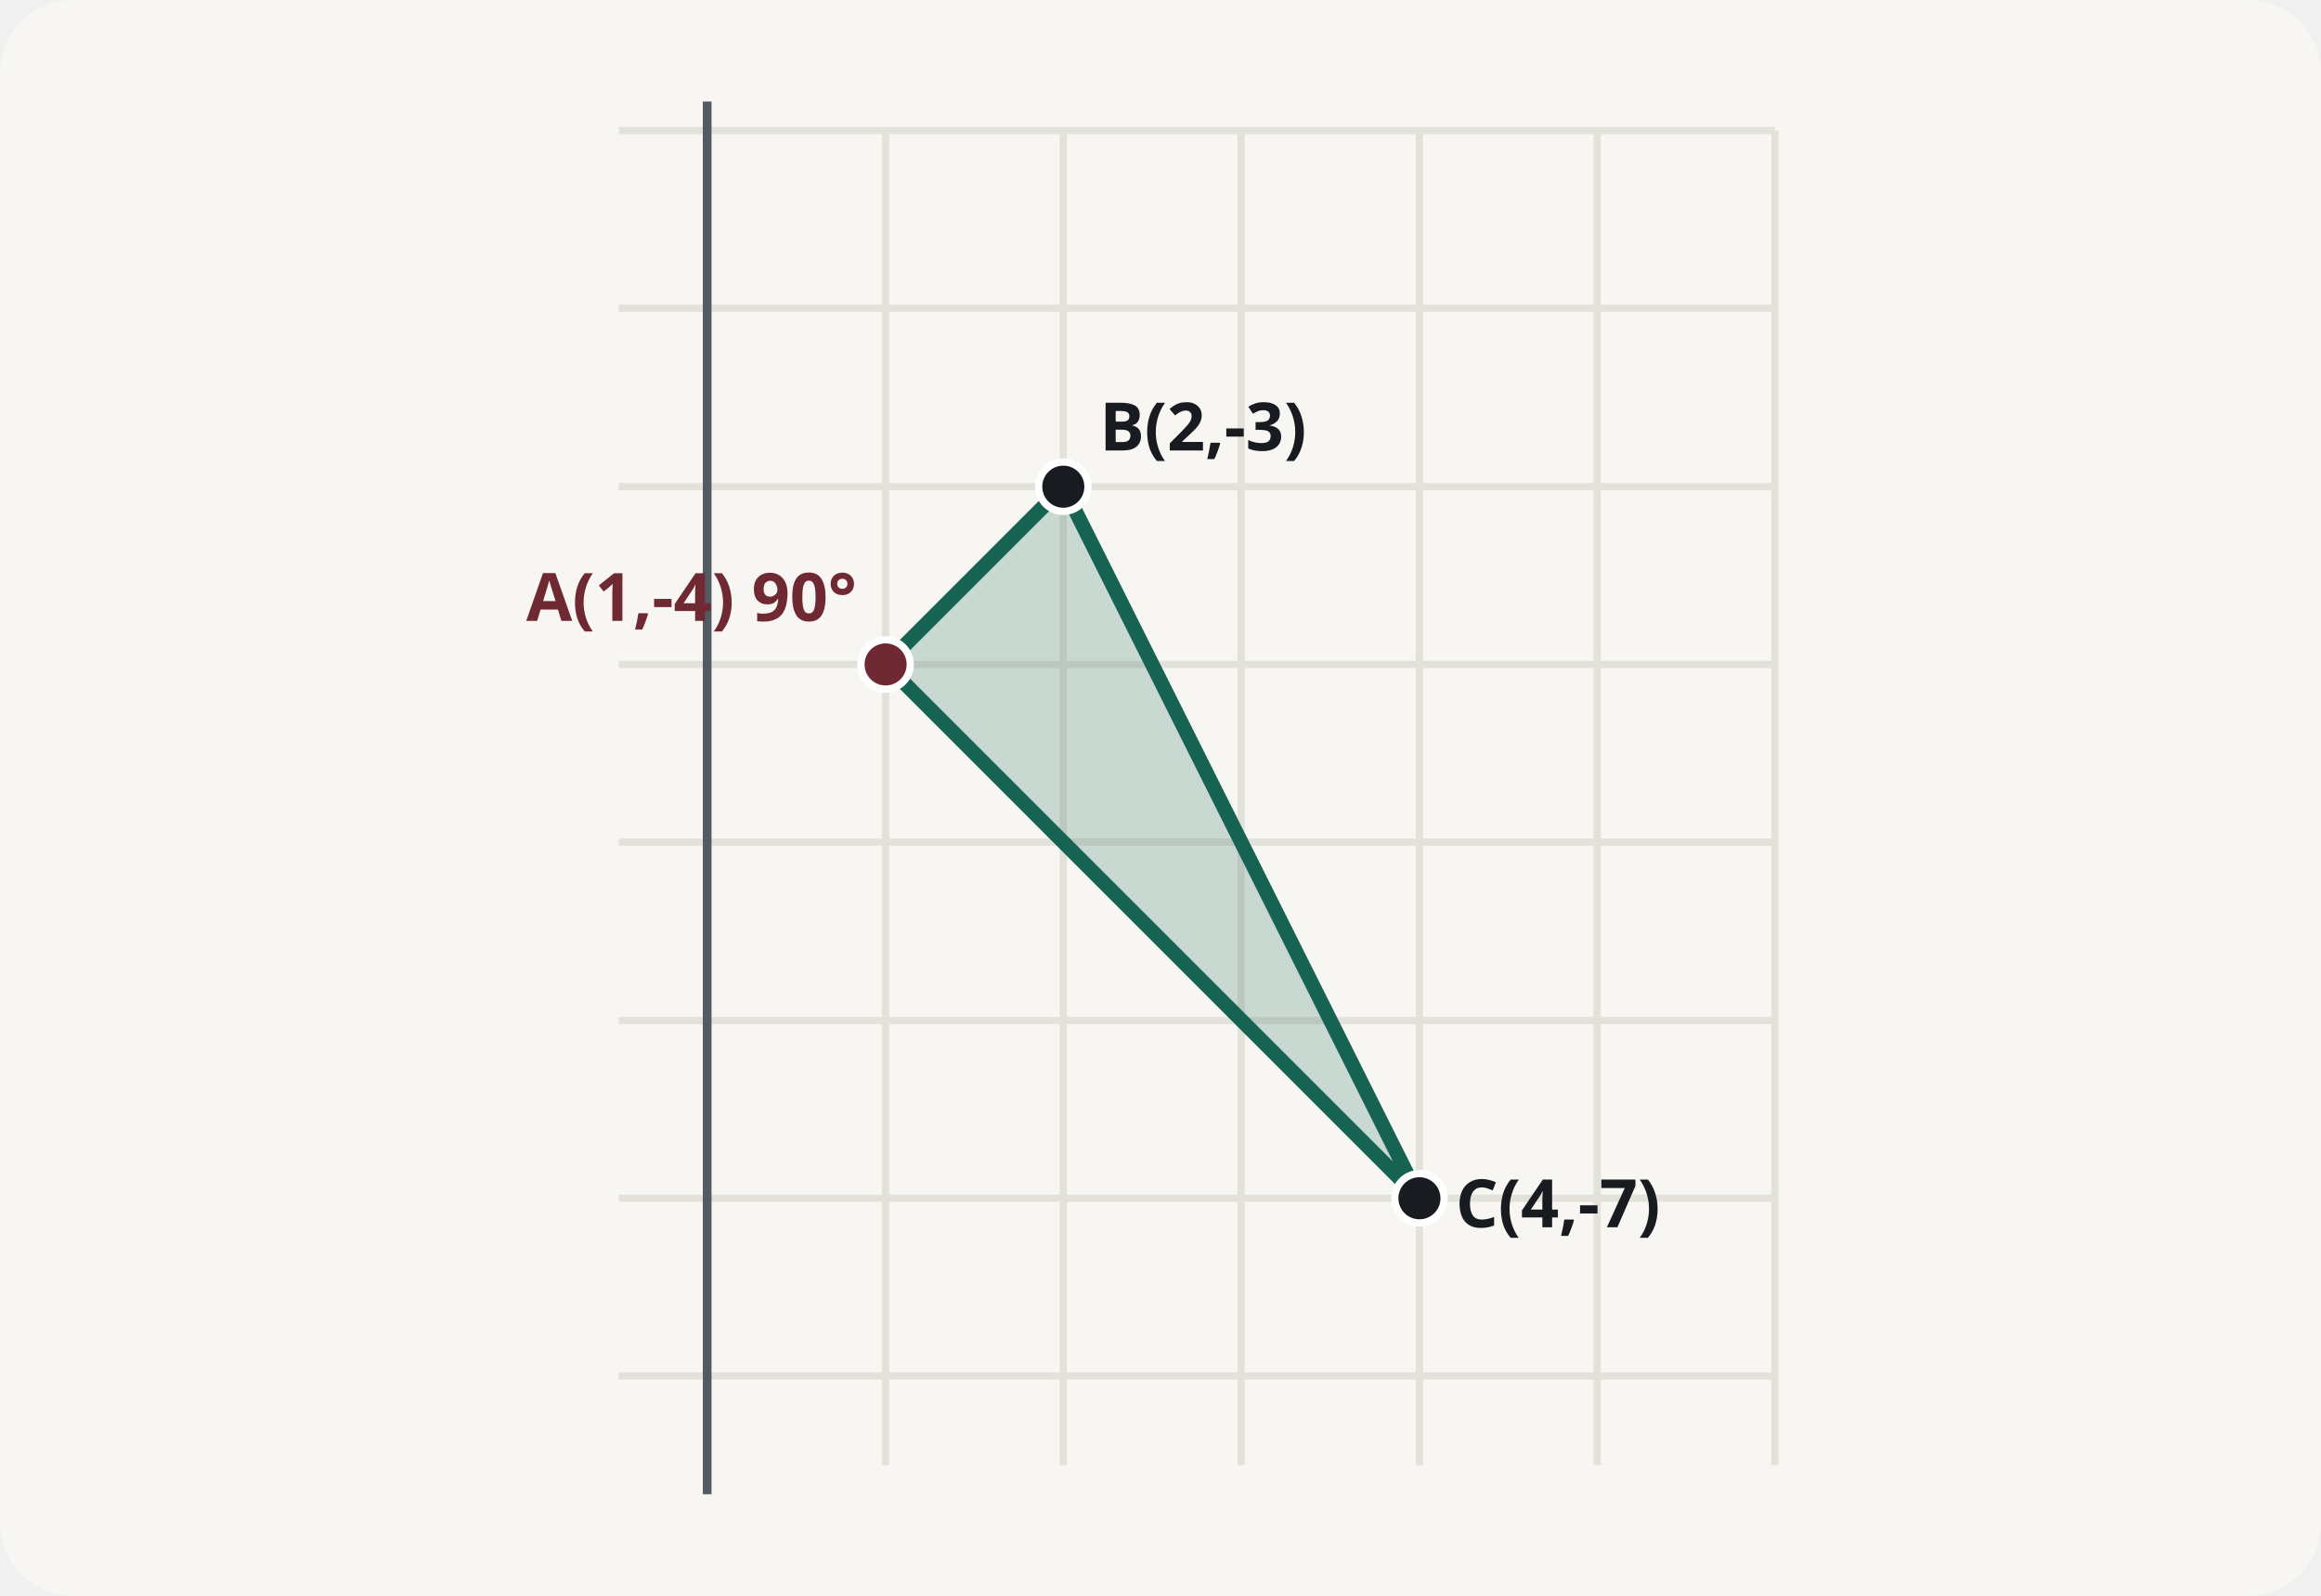
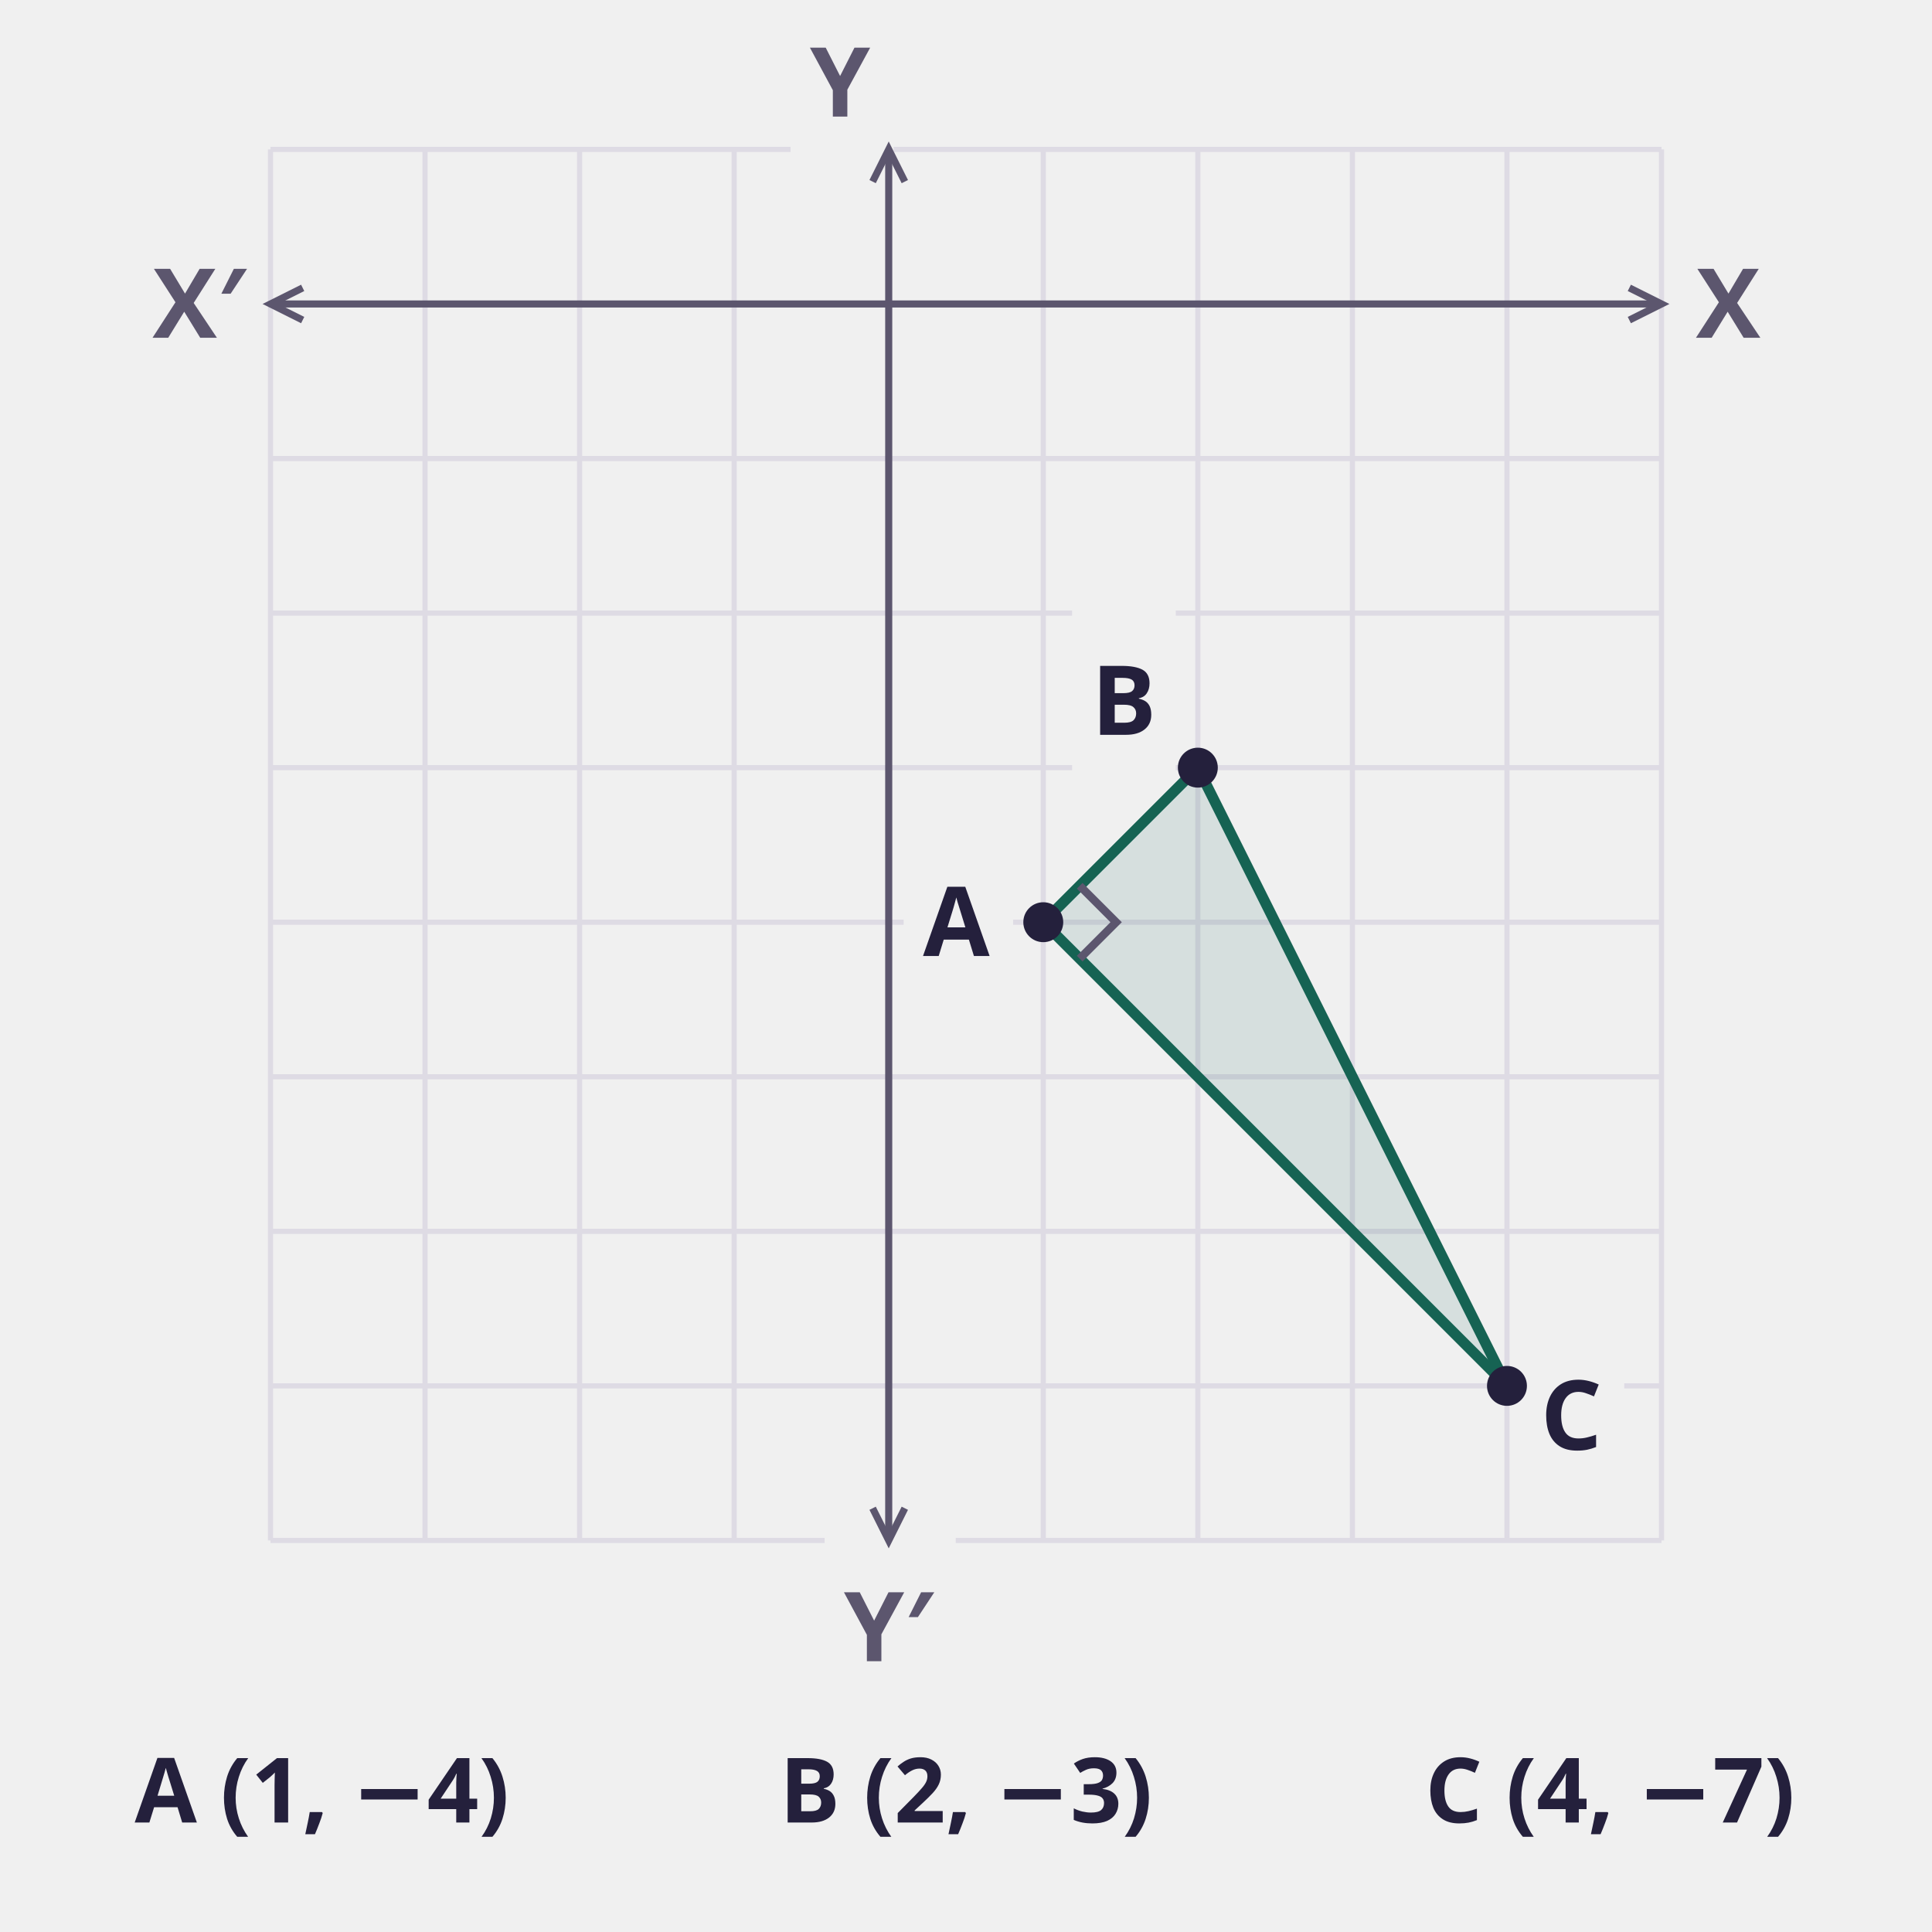
- <svg xmlns="http://www.w3.org/2000/svg" viewBox="0 0 320 220" role="img" aria-labelledby="t desc">
-   <rect width="320" height="220" rx="10" fill="#F7F6F2" />
-   <line x1="97.5" y1="18.0" x2="97.5" y2="202.0" stroke="#E3E2DA" stroke-width="1" />
-   <line x1="122.1" y1="18.0" x2="122.1" y2="202.0" stroke="#E3E2DA" stroke-width="1" />
-   <line x1="146.6" y1="18.0" x2="146.6" y2="202.0" stroke="#E3E2DA" stroke-width="1" />
-   <line x1="171.1" y1="18.0" x2="171.1" y2="202.0" stroke="#E3E2DA" stroke-width="1" />
-   <line x1="195.7" y1="18.0" x2="195.7" y2="202.0" stroke="#E3E2DA" stroke-width="1" />
-   <line x1="220.2" y1="18.0" x2="220.2" y2="202.0" stroke="#E3E2DA" stroke-width="1" />
-   <line x1="244.7" y1="18.0" x2="244.7" y2="202.0" stroke="#E3E2DA" stroke-width="1" />
-   <line x1="85.3" y1="189.7" x2="244.7" y2="189.7" stroke="#E3E2DA" stroke-width="1" />
-   <line x1="85.3" y1="165.2" x2="244.7" y2="165.2" stroke="#E3E2DA" stroke-width="1" />
-   <line x1="85.3" y1="140.7" x2="244.7" y2="140.7" stroke="#E3E2DA" stroke-width="1" />
-   <line x1="85.3" y1="116.1" x2="244.7" y2="116.1" stroke="#E3E2DA" stroke-width="1" />
-   <line x1="85.3" y1="91.6" x2="244.7" y2="91.6" stroke="#E3E2DA" stroke-width="1" />
-   <line x1="85.3" y1="67.1" x2="244.7" y2="67.1" stroke="#E3E2DA" stroke-width="1" />
-   <line x1="85.3" y1="42.5" x2="244.7" y2="42.5" stroke="#E3E2DA" stroke-width="1" />
-   <line x1="85.3" y1="18" x2="244.7" y2="18" stroke="#E3E2DA" stroke-width="1" />
-   <line x1="97.5" y1="14.0" x2="97.5" y2="206.0" stroke="#525B62" stroke-width="1.2" />
-   <polygon points="122.1,91.6 146.6,67.1 195.7,165.2" fill="#166353" fill-opacity="0.2" stroke="#166353" stroke-width="2" stroke-linejoin="round" />
-   <circle cx="122.1" cy="91.6" r="3.4" fill="#6E2933" stroke="#FFFFFF" stroke-width="1" />
-   <text x="118.1" y="85.6" font-family="system-ui,sans-serif" font-size="9.2" font-weight="700" text-anchor="end" fill="#6E2933">A(1,-4) 90°</text>
-   <circle cx="146.6" cy="67.1" r="3.4" fill="#181B20" stroke="#FFFFFF" stroke-width="1" />
-   <text x="151.6" y="62.1" font-family="system-ui,sans-serif" font-size="9.2" font-weight="700" text-anchor="start" fill="#181B20">B(2,-3)</text>
-   <circle cx="195.7" cy="165.2" r="3.4" fill="#181B20" stroke="#FFFFFF" stroke-width="1" />
-   <text x="200.7" y="169.2" font-family="system-ui,sans-serif" font-size="9.2" font-weight="700" text-anchor="start" fill="#181B20">C(4,-7)</text>
+ <svg xmlns="http://www.w3.org/2000/svg" role="img" font-family="system-ui, sans-serif" font-weight="550" aria-labelledby="t desc" viewBox="0 0 300 300">
+   <g aria-hidden="true" stroke="#dedbe4" stroke-width=".8">
+     <line x1="42" y1="23.2" x2="42" y2="239.2" />
+     <line x1="66" y1="23.2" x2="66" y2="239.2" />
+     <line x1="90" y1="23.2" x2="90" y2="239.2" />
+     <line x1="114" y1="23.2" x2="114" y2="239.2" />
+     <line x1="162" y1="23.2" x2="162" y2="239.2" />
+     <line x1="186" y1="23.2" x2="186" y2="239.2" />
+     <line x1="210" y1="23.2" x2="210" y2="239.2" />
+     <line x1="234" y1="23.2" x2="234" y2="239.2" />
+     <line x1="258" y1="23.2" x2="258" y2="239.2" />
+     <line x1="42" y1="239.2" x2="128.047" y2="239.2" />
+     <line x1="148.407" y1="239.2" x2="258" y2="239.2" />
+     <line x1="42" y1="215.2" x2="236.21" y2="215.2" />
+     <line x1="252.21" y1="215.2" x2="258" y2="215.2" />
+     <line x1="42" y1="191.2" x2="258" y2="191.2" />
+     <line x1="42" y1="167.2" x2="258" y2="167.2" />
+     <line x1="42" y1="143.2" x2="140.32" y2="143.2" />
+     <line x1="157.32" y1="143.2" x2="258" y2="143.2" />
+     <line x1="42" y1="119.2" x2="166.478" y2="119.2" />
+     <line x1="182.572" y1="119.2" x2="258" y2="119.2" />
+     <line x1="42" y1="95.2" x2="166.478" y2="95.2" />
+     <line x1="182.572" y1="95.2" x2="258" y2="95.2" />
+     <line x1="42" y1="71.2" x2="258" y2="71.2" />
+     <line x1="42" y1="23.2" x2="122.753" y2="23.2" />
+     <line x1="138.753" y1="23.2" x2="258" y2="23.2" />
+   </g>
+   <polygon points="162,143.2 186,119.2 234,215.2" fill="#166353" fill-opacity="0.12" data-dg-region="ABC" />
+   <line x1="42" y1="47.2" x2="258" y2="47.2" stroke="#5c566e" stroke-width="1.1" data-dg-obstacle="X-axis" />
+   <polyline points="253,49.7 258,47.2 253,44.7" fill="none" stroke="#5c566e" stroke-width="1.1" data-dg-obstacle="X-arrow" />
+   <polyline points="47,44.7 42,47.2 47,49.7" fill="none" stroke="#5c566e" stroke-width="1.1" data-dg-obstacle="X′-arrow" />
+   <line x1="138" y1="239.2" x2="138" y2="23.2" stroke="#5c566e" stroke-width="1.1" data-dg-obstacle="Y-axis" />
+   <polyline points="140.5,28.2 138,23.2 135.5,28.2" fill="none" stroke="#5c566e" stroke-width="1.1" data-dg-obstacle="Y-arrow" />
+   <polyline points="135.5,234.2 138,239.2 140.5,234.2" fill="none" stroke="#5c566e" stroke-width="1.1" data-dg-obstacle="Y′-arrow" />
+   <line x1="162" y1="143.2" x2="186" y2="119.2" stroke="#166353" stroke-width="1.65" stroke-linecap="round" data-dg-obstacle="AB" data-dg-edge="AB" />
+   <line x1="186" y1="119.2" x2="234" y2="215.2" stroke="#166353" stroke-width="1.65" stroke-linecap="round" data-dg-obstacle="BC" data-dg-edge="BC" />
+   <line x1="234" y1="215.2" x2="162" y2="143.2" stroke="#166353" stroke-width="1.65" stroke-linecap="round" data-dg-obstacle="CA" data-dg-edge="CA" />
+   <polyline points="167.657,137.543 173.314,143.2 167.657,148.857" fill="none" stroke="#5c566e" stroke-width="1.25" data-dg-obstacle="right-angle" />
+   <circle cx="162" cy="143.2" r="3.1" fill="#24203c" data-dg-obstacle="point-A" data-dg-fill="" data-dg-point="A" />
+   <circle cx="186" cy="119.2" r="3.1" fill="#24203c" data-dg-obstacle="point-B" data-dg-fill="" data-dg-point="B" />
+   <circle cx="234" cy="215.2" r="3.1" fill="#24203c" data-dg-obstacle="point-C" data-dg-fill="" data-dg-point="C" />
+   <text text-anchor="middle" dy=".35em" fill="#5c566e" data-dg-label="X" data-dg-font="vertex" x="268.35" y="47.2" font-size="15">X</text>
+   <text text-anchor="middle" dy=".35em" fill="#5c566e" data-dg-label="X′" data-dg-font="vertex" x="30.96" y="47.2" font-size="15">X′</text>
+   <text text-anchor="middle" dy=".35em" fill="#5c566e" data-dg-label="Y" data-dg-font="vertex" x="130.44" y="12.85" font-size="15">Y</text>
+   <text text-anchor="middle" dy=".35em" fill="#5c566e" data-dg-label="Y′" data-dg-font="vertex" x="138" y="252.7" font-size="15">Y′</text>
+   <text text-anchor="middle" dy=".35em" fill="#24203c" data-dg-label="A" data-dg-font="vertex" x="148.5" y="143.2" font-size="15">A</text>
+   <text text-anchor="middle" dy=".35em" fill="#24203c" data-dg-label="B" data-dg-font="vertex" x="174.525" y="108.85" font-size="15">B</text>
+   <text text-anchor="middle" dy=".35em" fill="#24203c" data-dg-label="C" data-dg-font="vertex" x="243.991" y="219.846" font-size="15">C</text>
+   <text x="50" y="283" text-anchor="middle" font-size="14" fill="#24203c">A (1, −4)</text>
+   <text x="150" y="283" text-anchor="middle" font-size="14" fill="#24203c">B (2, −3)</text>
+   <text x="250" y="283" text-anchor="middle" font-size="14" fill="#24203c">C (4, −7)</text>
</svg>
